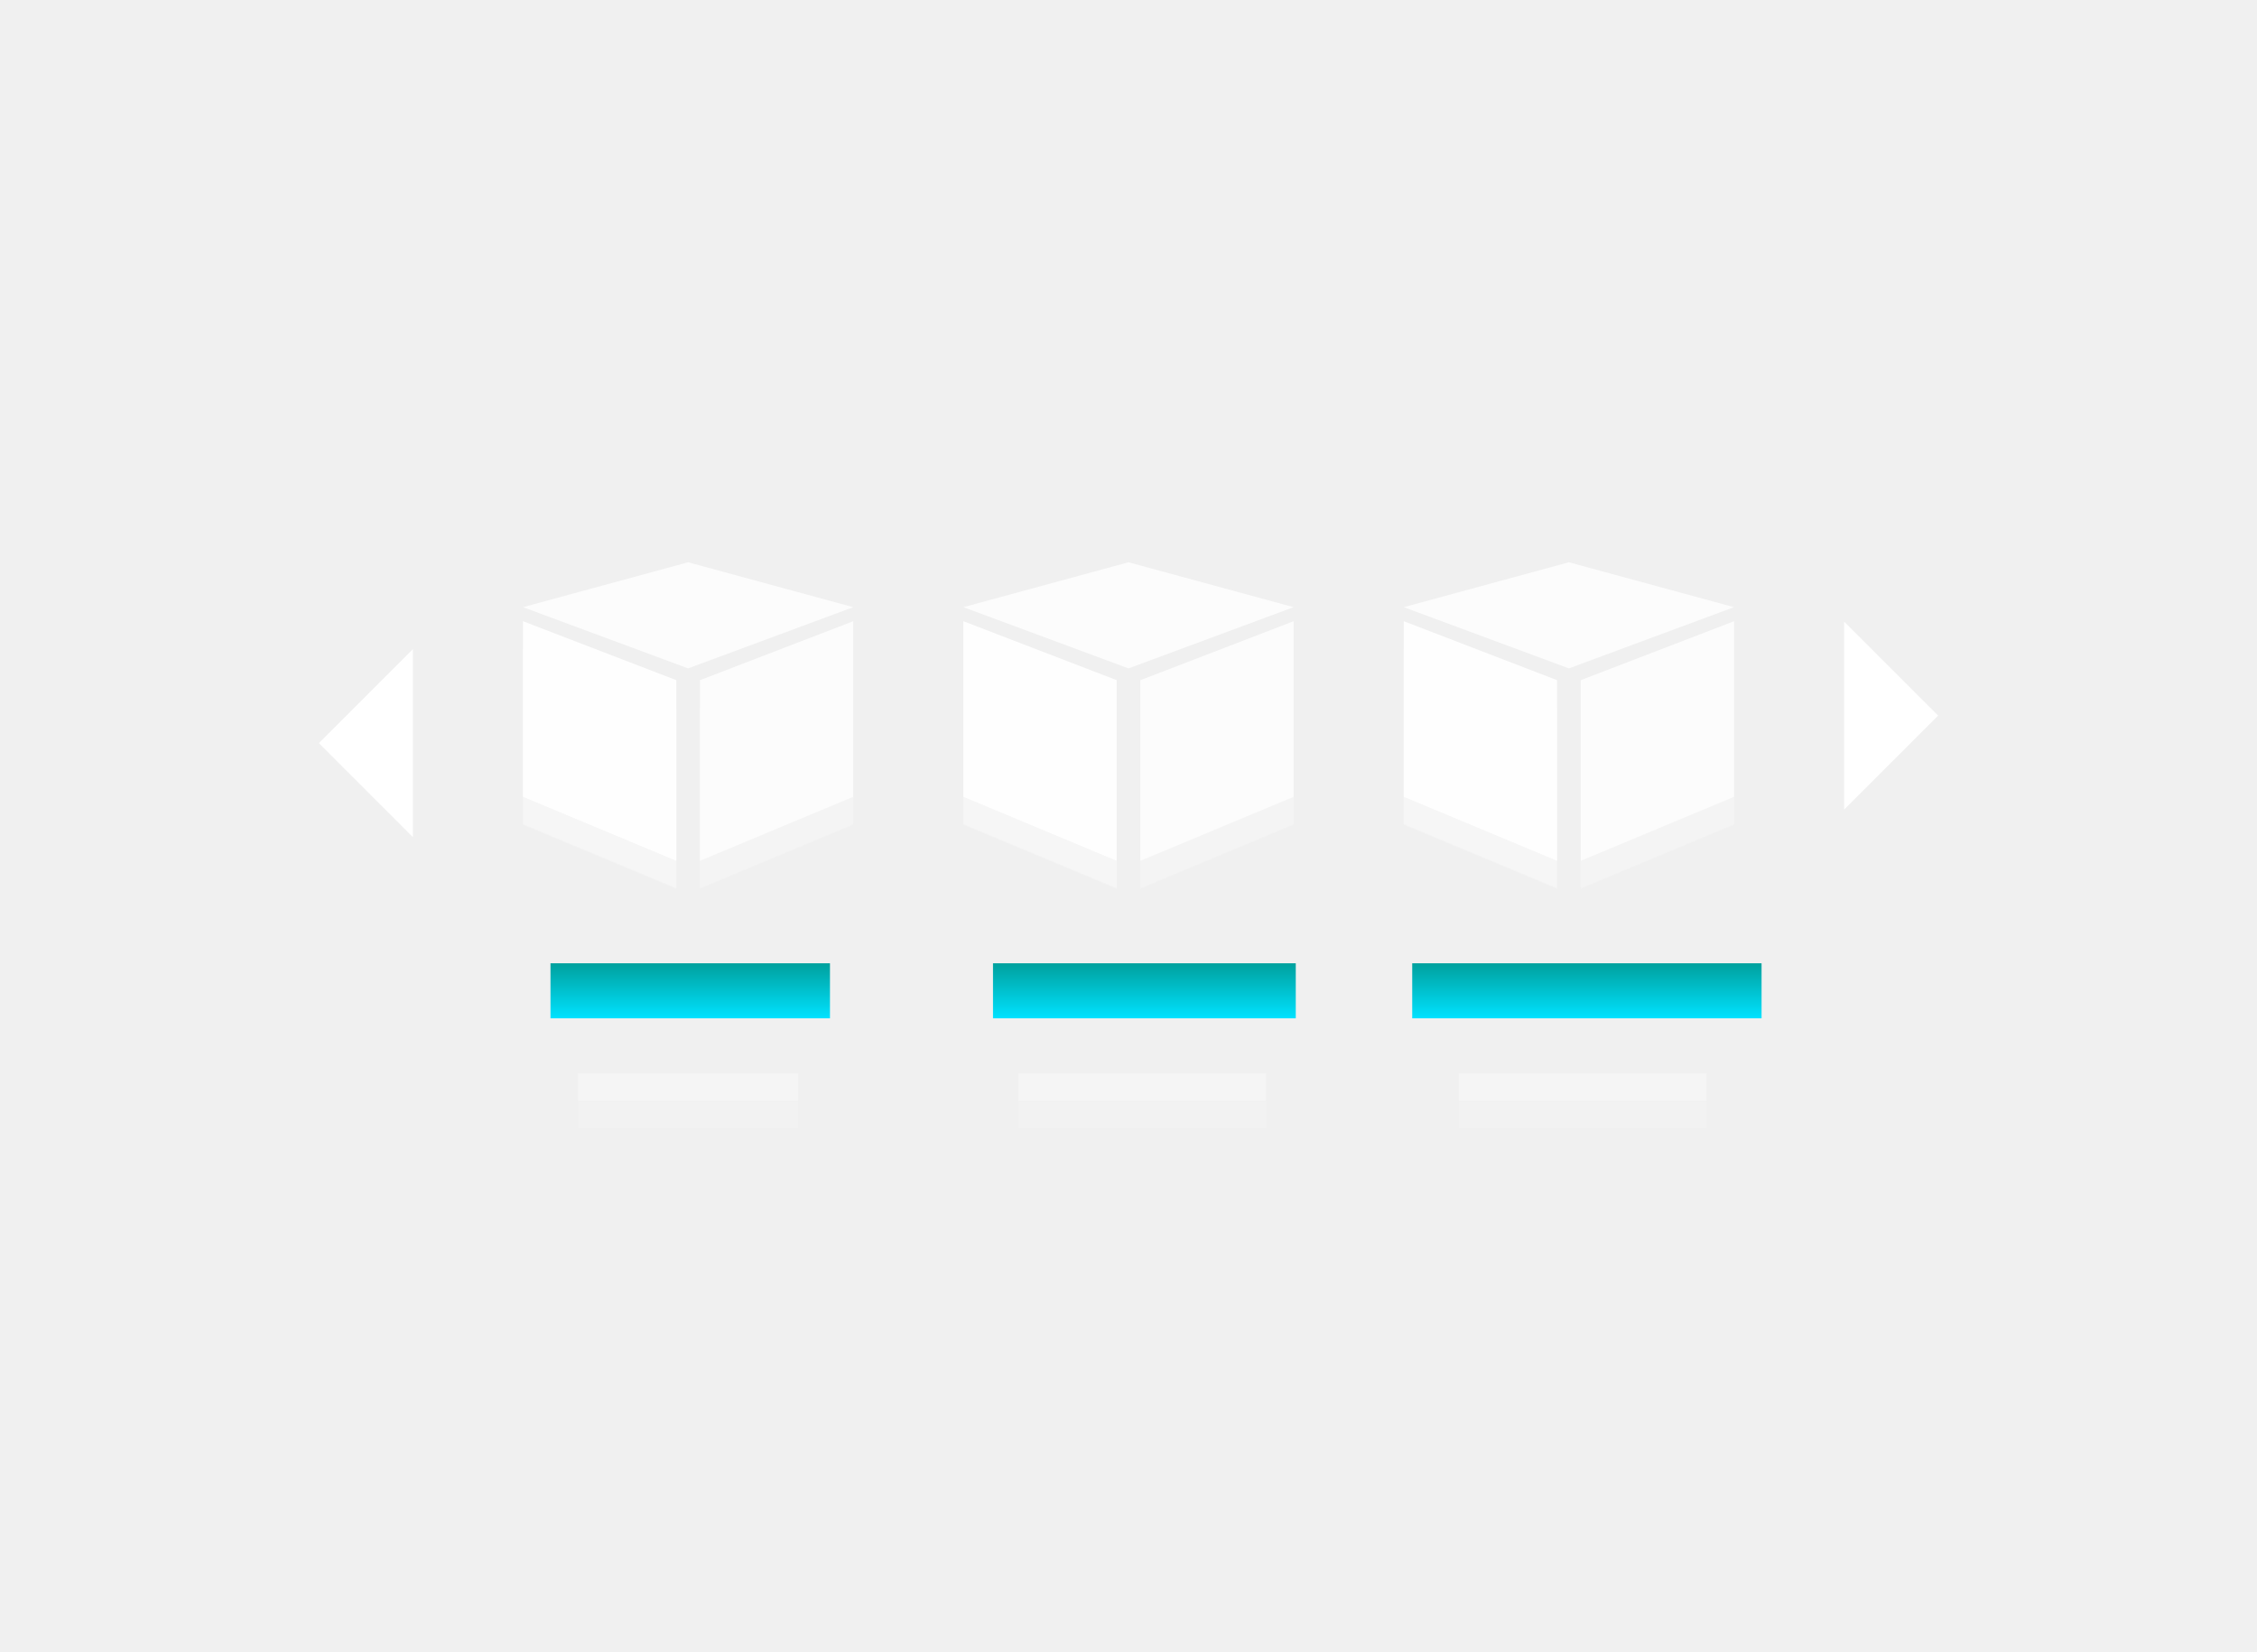
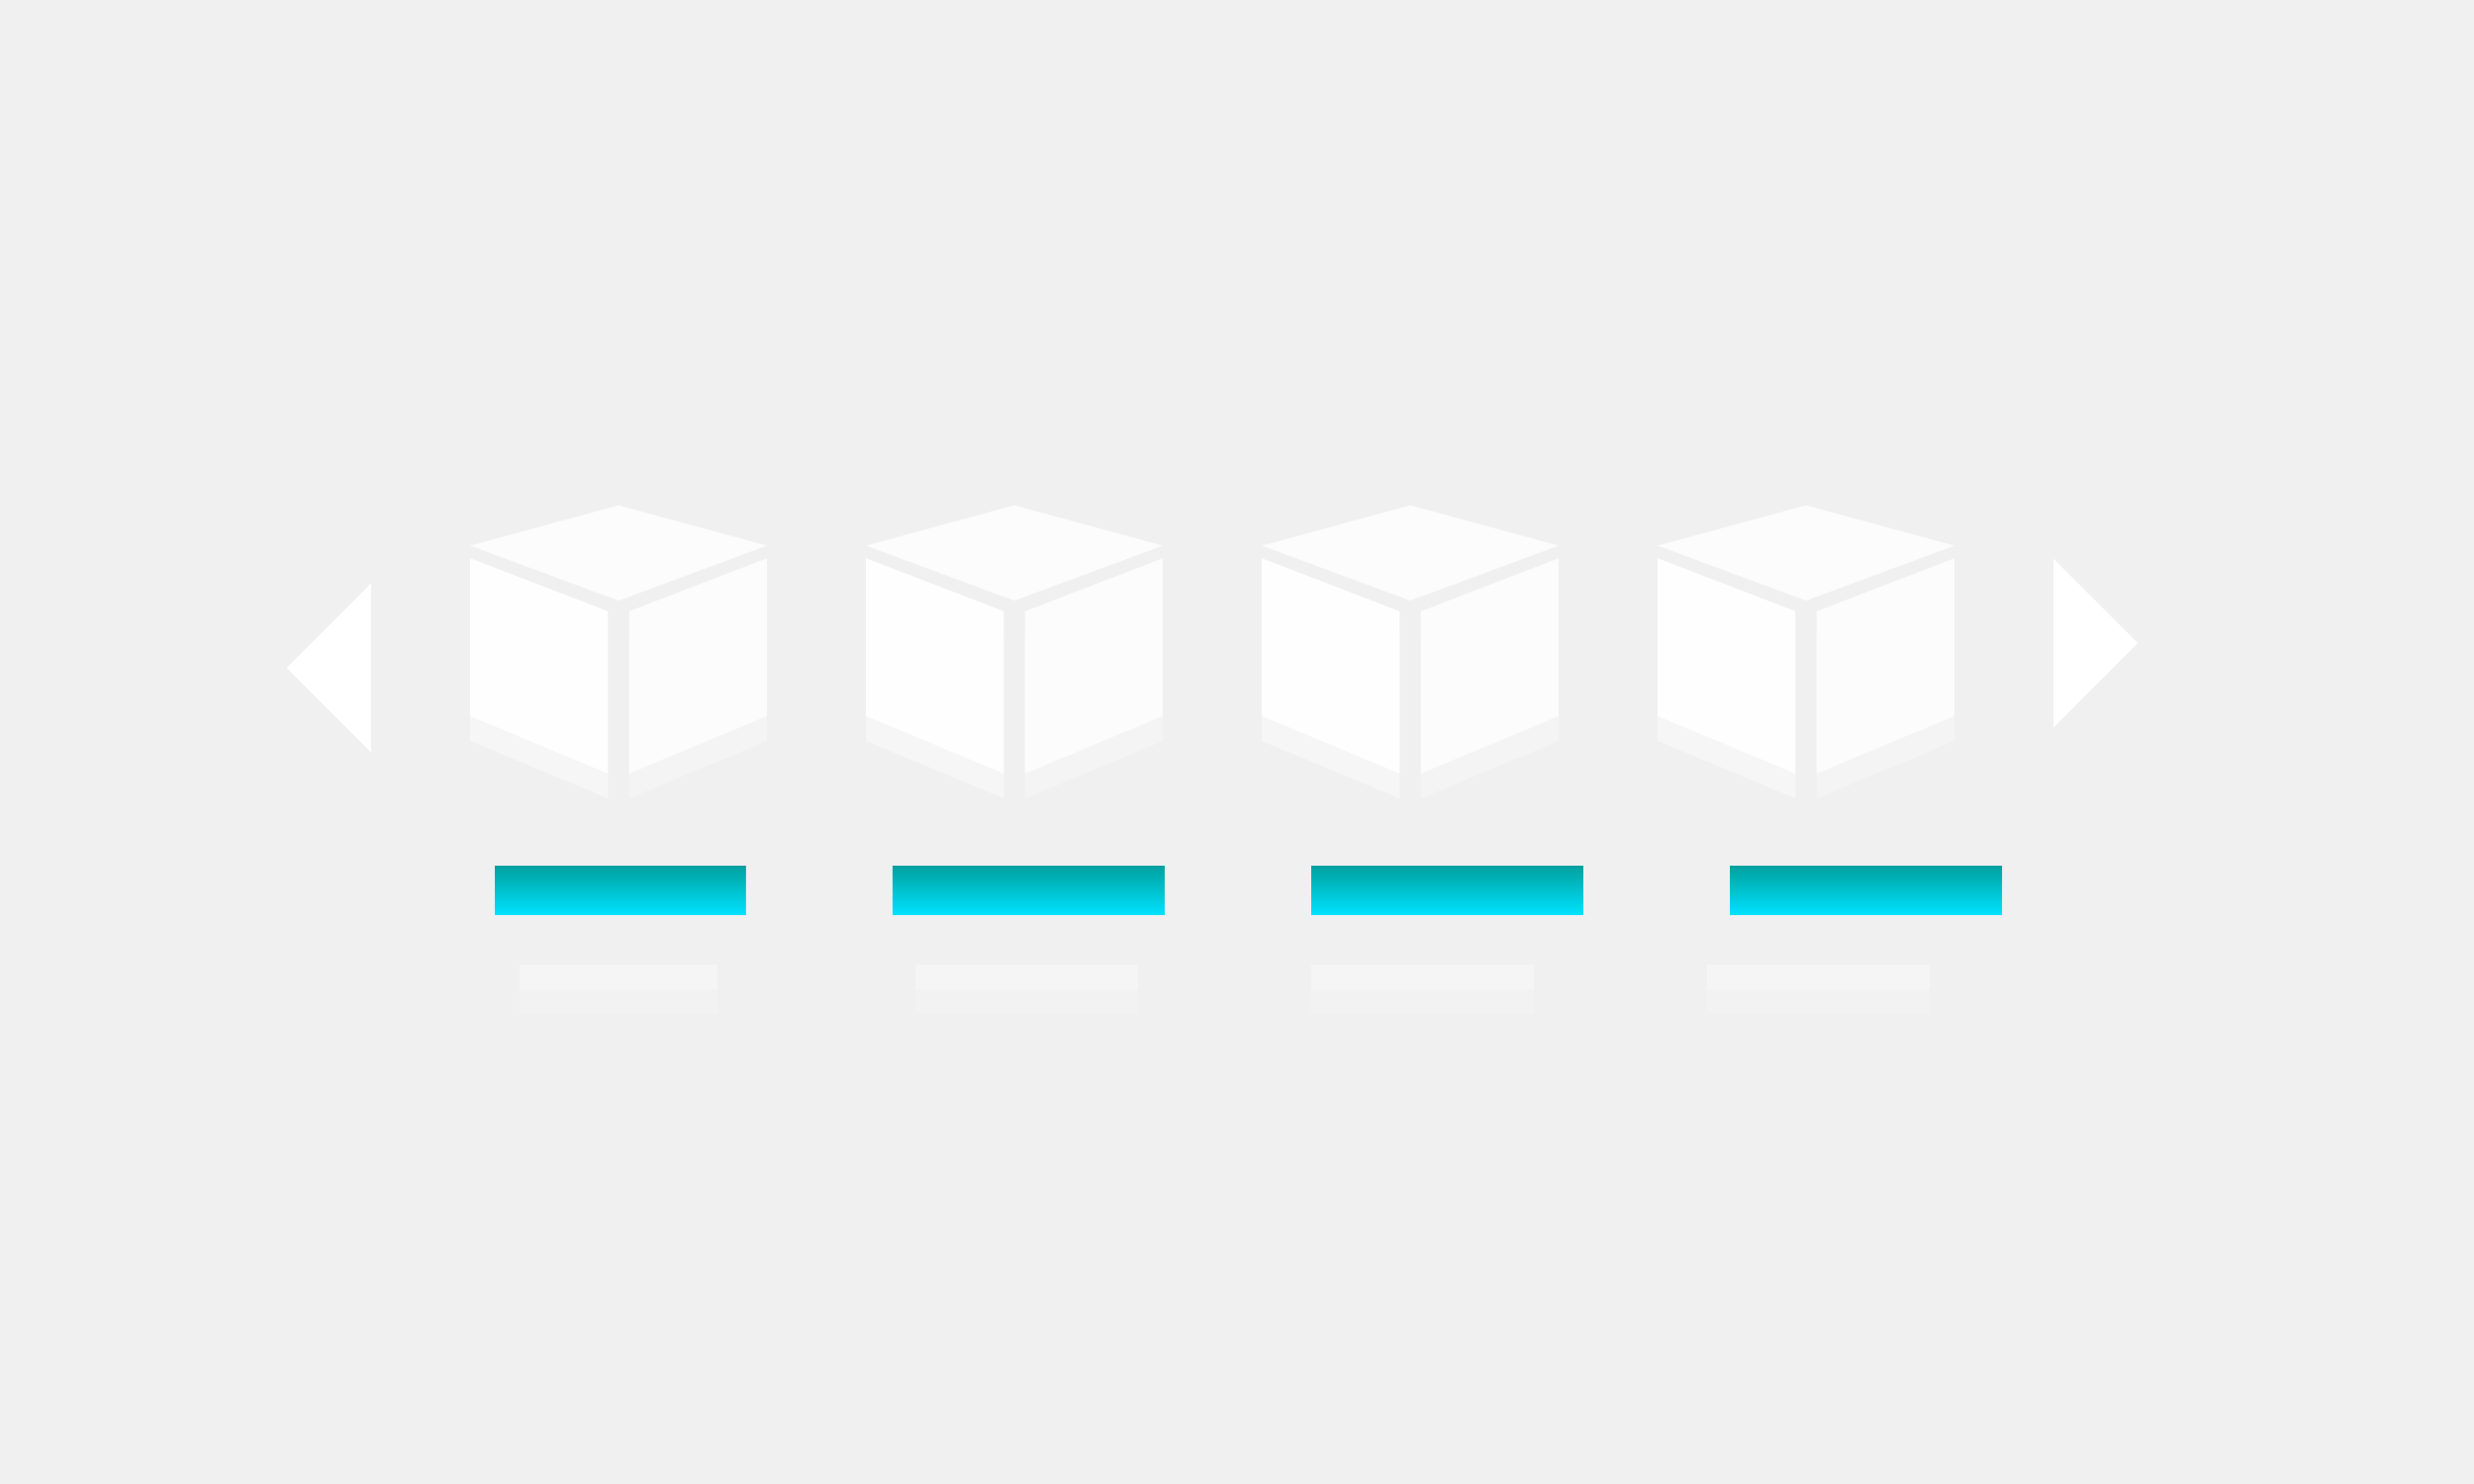
- <svg xmlns="http://www.w3.org/2000/svg" xmlns:xlink="http://www.w3.org/1999/xlink" width="82" height="60" viewBox="0 0 82 60">
+ <svg xmlns="http://www.w3.org/2000/svg" xmlns:xlink="http://www.w3.org/1999/xlink" width="100" height="60" viewBox="0 0 100 60">
  <defs>
    <linearGradient id="linearGradient-1" x1="50%" x2="50%" y1="0%" y2="100%">
      <stop offset="0%" stop-color="#00A09D" />
      <stop offset="100%" stop-color="#00E2FF" />
    </linearGradient>
-     <path id="path-2" d="M16 19v1H8v-1h8zm17 0v1h-9v-1h9zm16 0v1h-9v-1h9z" />
+     <path id="path-2" d="M16 19v1H8v-1h8zm17 0v1h-9v-1h9zm16 0v1h-9v-1h9zm16 0v1h-9v-1h9z" />
    <filter id="filter-3" width="102.4%" height="300%" x="-1.2%" y="-50%" filterUnits="objectBoundingBox">
      <feOffset dy="1" in="SourceAlpha" result="shadowOffsetOuter1" />
      <feComposite in="shadowOffsetOuter1" in2="SourceAlpha" operator="out" result="shadowOffsetOuter1" />
      <feColorMatrix in="shadowOffsetOuter1" values="0 0 0 0 1   0 0 0 0 1   0 0 0 0 1  0 0 0 0.1 0" />
    </filter>
    <polygon id="path-4" points="0 8.954 5.571 11.28 5.571 4.714 0 2.571" />
    <filter id="filter-5" width="117.9%" height="123%" x="-9%" y="-5.7%" filterUnits="objectBoundingBox">
      <feOffset dy="1" in="SourceAlpha" result="shadowOffsetOuter1" />
      <feComposite in="shadowOffsetOuter1" in2="SourceAlpha" operator="out" result="shadowOffsetOuter1" />
      <feColorMatrix in="shadowOffsetOuter1" values="0 0 0 0 1   0 0 0 0 1   0 0 0 0 1  0 0 0 0.4 0" />
    </filter>
    <polygon id="path-6" points="6.429 11.28 12 8.954 12 2.571 6.429 4.714" />
    <filter id="filter-7" width="117.9%" height="123%" x="-9%" y="-5.7%" filterUnits="objectBoundingBox">
      <feOffset dy="1" in="SourceAlpha" result="shadowOffsetOuter1" />
      <feComposite in="shadowOffsetOuter1" in2="SourceAlpha" operator="out" result="shadowOffsetOuter1" />
      <feColorMatrix in="shadowOffsetOuter1" values="0 0 0 0 1   0 0 0 0 1   0 0 0 0 1  0 0 0 0.292 0" />
    </filter>
    <polygon id="path-8" points="0 8.954 5.571 11.28 5.571 4.714 0 2.571" />
    <filter id="filter-9" width="117.9%" height="123%" x="-9%" y="-5.7%" filterUnits="objectBoundingBox">
      <feOffset dy="1" in="SourceAlpha" result="shadowOffsetOuter1" />
      <feComposite in="shadowOffsetOuter1" in2="SourceAlpha" operator="out" result="shadowOffsetOuter1" />
      <feColorMatrix in="shadowOffsetOuter1" values="0 0 0 0 1   0 0 0 0 1   0 0 0 0 1  0 0 0 0.4 0" />
    </filter>
    <polygon id="path-10" points="6.429 11.28 12 8.954 12 2.571 6.429 4.714" />
    <filter id="filter-11" width="117.9%" height="123%" x="-9%" y="-5.7%" filterUnits="objectBoundingBox">
      <feOffset dy="1" in="SourceAlpha" result="shadowOffsetOuter1" />
      <feComposite in="shadowOffsetOuter1" in2="SourceAlpha" operator="out" result="shadowOffsetOuter1" />
      <feColorMatrix in="shadowOffsetOuter1" values="0 0 0 0 1   0 0 0 0 1   0 0 0 0 1  0 0 0 0.292 0" />
    </filter>
-     <polygon id="path-12" points="0 8.954 5.571 11.28 5.571 4.714 0 2.571" />
-     <filter id="filter-13" width="117.9%" height="123%" x="-9%" y="-5.7%" filterUnits="objectBoundingBox">
-       <feOffset dy="1" in="SourceAlpha" result="shadowOffsetOuter1" />
-       <feComposite in="shadowOffsetOuter1" in2="SourceAlpha" operator="out" result="shadowOffsetOuter1" />
-       <feColorMatrix in="shadowOffsetOuter1" values="0 0 0 0 1   0 0 0 0 1   0 0 0 0 1  0 0 0 0.4 0" />
-     </filter>
-     <polygon id="path-14" points="6.429 11.28 12 8.954 12 2.571 6.429 4.714" />
-     <filter id="filter-15" width="117.9%" height="123%" x="-9%" y="-5.7%" filterUnits="objectBoundingBox">
-       <feOffset dy="1" in="SourceAlpha" result="shadowOffsetOuter1" />
-       <feComposite in="shadowOffsetOuter1" in2="SourceAlpha" operator="out" result="shadowOffsetOuter1" />
-       <feColorMatrix in="shadowOffsetOuter1" values="0 0 0 0 1   0 0 0 0 1   0 0 0 0 1  0 0 0 0.292 0" />
-     </filter>
  </defs>
  <g fill="none" fill-rule="evenodd" class="snippets_thumbs">
    <g class="s_products_recently_viewed">
-       <rect width="82" height="60" class="bg" />
+       <rect width="100" height="60" class="bg" />
      <g class="group" transform="translate(13 20)">
-         <path fill="url(#linearGradient-1)" d="M17.154 15v2H7v-2h10.154zm16.923 0v2h-11v-2h11zM51 15v2H38.308v-2H51z" class="combined_shape" />
+         <path fill="url(#linearGradient-1)" d="M17.154 15v2H7v-2h10.154zm16.923 0v2h-11v-2h11zm16.923 0v2h-11v-2h11zm16.923 0v2h-11v-2h11z" class="combined_shape" />
        <g class="combined_shape">
          <use fill="#000" filter="url(#filter-3)" xlink:href="#path-2" />
          <use fill="#FFF" fill-opacity=".348" xlink:href="#path-2" />
        </g>
        <g class="box_solid" transform="translate(6)">
          <rect width="12" height="11.143" class="rectangle" />
          <polygon fill="#FFF" fill-opacity=".78" points="6 .429 0 2.061 6 4.286 12 2.061" class="path" />
          <g class="path">
            <use fill="#000" filter="url(#filter-5)" xlink:href="#path-4" />
            <use fill="#FFF" fill-opacity=".95" xlink:href="#path-4" />
          </g>
          <g class="path">
            <use fill="#000" filter="url(#filter-7)" xlink:href="#path-6" />
            <use fill="#FFF" fill-opacity=".78" xlink:href="#path-6" />
          </g>
        </g>
-         <g class="box_solid" transform="translate(38)">
+         <g class="box_solid" transform="translate(22)">
          <rect width="12" height="11.143" class="rectangle" />
          <polygon fill="#FFF" fill-opacity=".78" points="6 .429 0 2.061 6 4.286 12 2.061" class="path" />
          <g class="path">
            <use fill="#000" filter="url(#filter-9)" xlink:href="#path-8" />
            <use fill="#FFF" fill-opacity=".95" xlink:href="#path-8" />
          </g>
          <g class="path">
            <use fill="#000" filter="url(#filter-11)" xlink:href="#path-10" />
            <use fill="#FFF" fill-opacity=".78" xlink:href="#path-10" />
          </g>
        </g>
-         <g class="box_solid" transform="translate(22)">
+         <g class="box_solid" transform="translate(38)">
          <rect width="12" height="11.143" class="rectangle" />
          <polygon fill="#FFF" fill-opacity=".78" points="6 .429 0 2.061 6 4.286 12 2.061" class="path" />
          <g class="path">
-             <use fill="#000" filter="url(#filter-13)" xlink:href="#path-12" />
-             <use fill="#FFF" fill-opacity=".95" xlink:href="#path-12" />
+             <use fill="#000" filter="url(#filter-5)" xlink:href="#path-4" />
+             <use fill="#FFF" fill-opacity=".95" xlink:href="#path-4" />
          </g>
          <g class="path">
-             <use fill="#000" filter="url(#filter-15)" xlink:href="#path-14" />
-             <use fill="#FFF" fill-opacity=".78" xlink:href="#path-14" />
+             <use fill="#000" filter="url(#filter-7)" xlink:href="#path-6" />
+             <use fill="#FFF" fill-opacity=".78" xlink:href="#path-6" />
          </g>
        </g>
-         <path fill="#FFF" stroke="#FFF" d="M1.5 4.793v4.414L-.707 7 1.5 4.793zm53-1L56.707 6 54.5 8.207V3.793z" class="combined_shape" />
+         <g class="box_solid" transform="translate(54)">
+           <rect width="12" height="11.143" class="rectangle" />
+           <polygon fill="#FFF" fill-opacity=".78" points="6 .429 0 2.061 6 4.286 12 2.061" class="path" />
+           <g class="path">
+             <use fill="#000" filter="url(#filter-9)" xlink:href="#path-8" />
+             <use fill="#FFF" fill-opacity=".95" xlink:href="#path-8" />
+           </g>
+           <g class="path">
+             <use fill="#000" filter="url(#filter-11)" xlink:href="#path-10" />
+             <use fill="#FFF" fill-opacity=".78" xlink:href="#path-10" />
+           </g>
+         </g>
+         <path fill="#FFF" stroke="#FFF" d="M1.5 4.793v4.414L-.707 7 1.5 4.793zm69-1L72.707 6 70.5 8.207V3.793z" class="combined_shape" />
      </g>
    </g>
  </g>
</svg>
